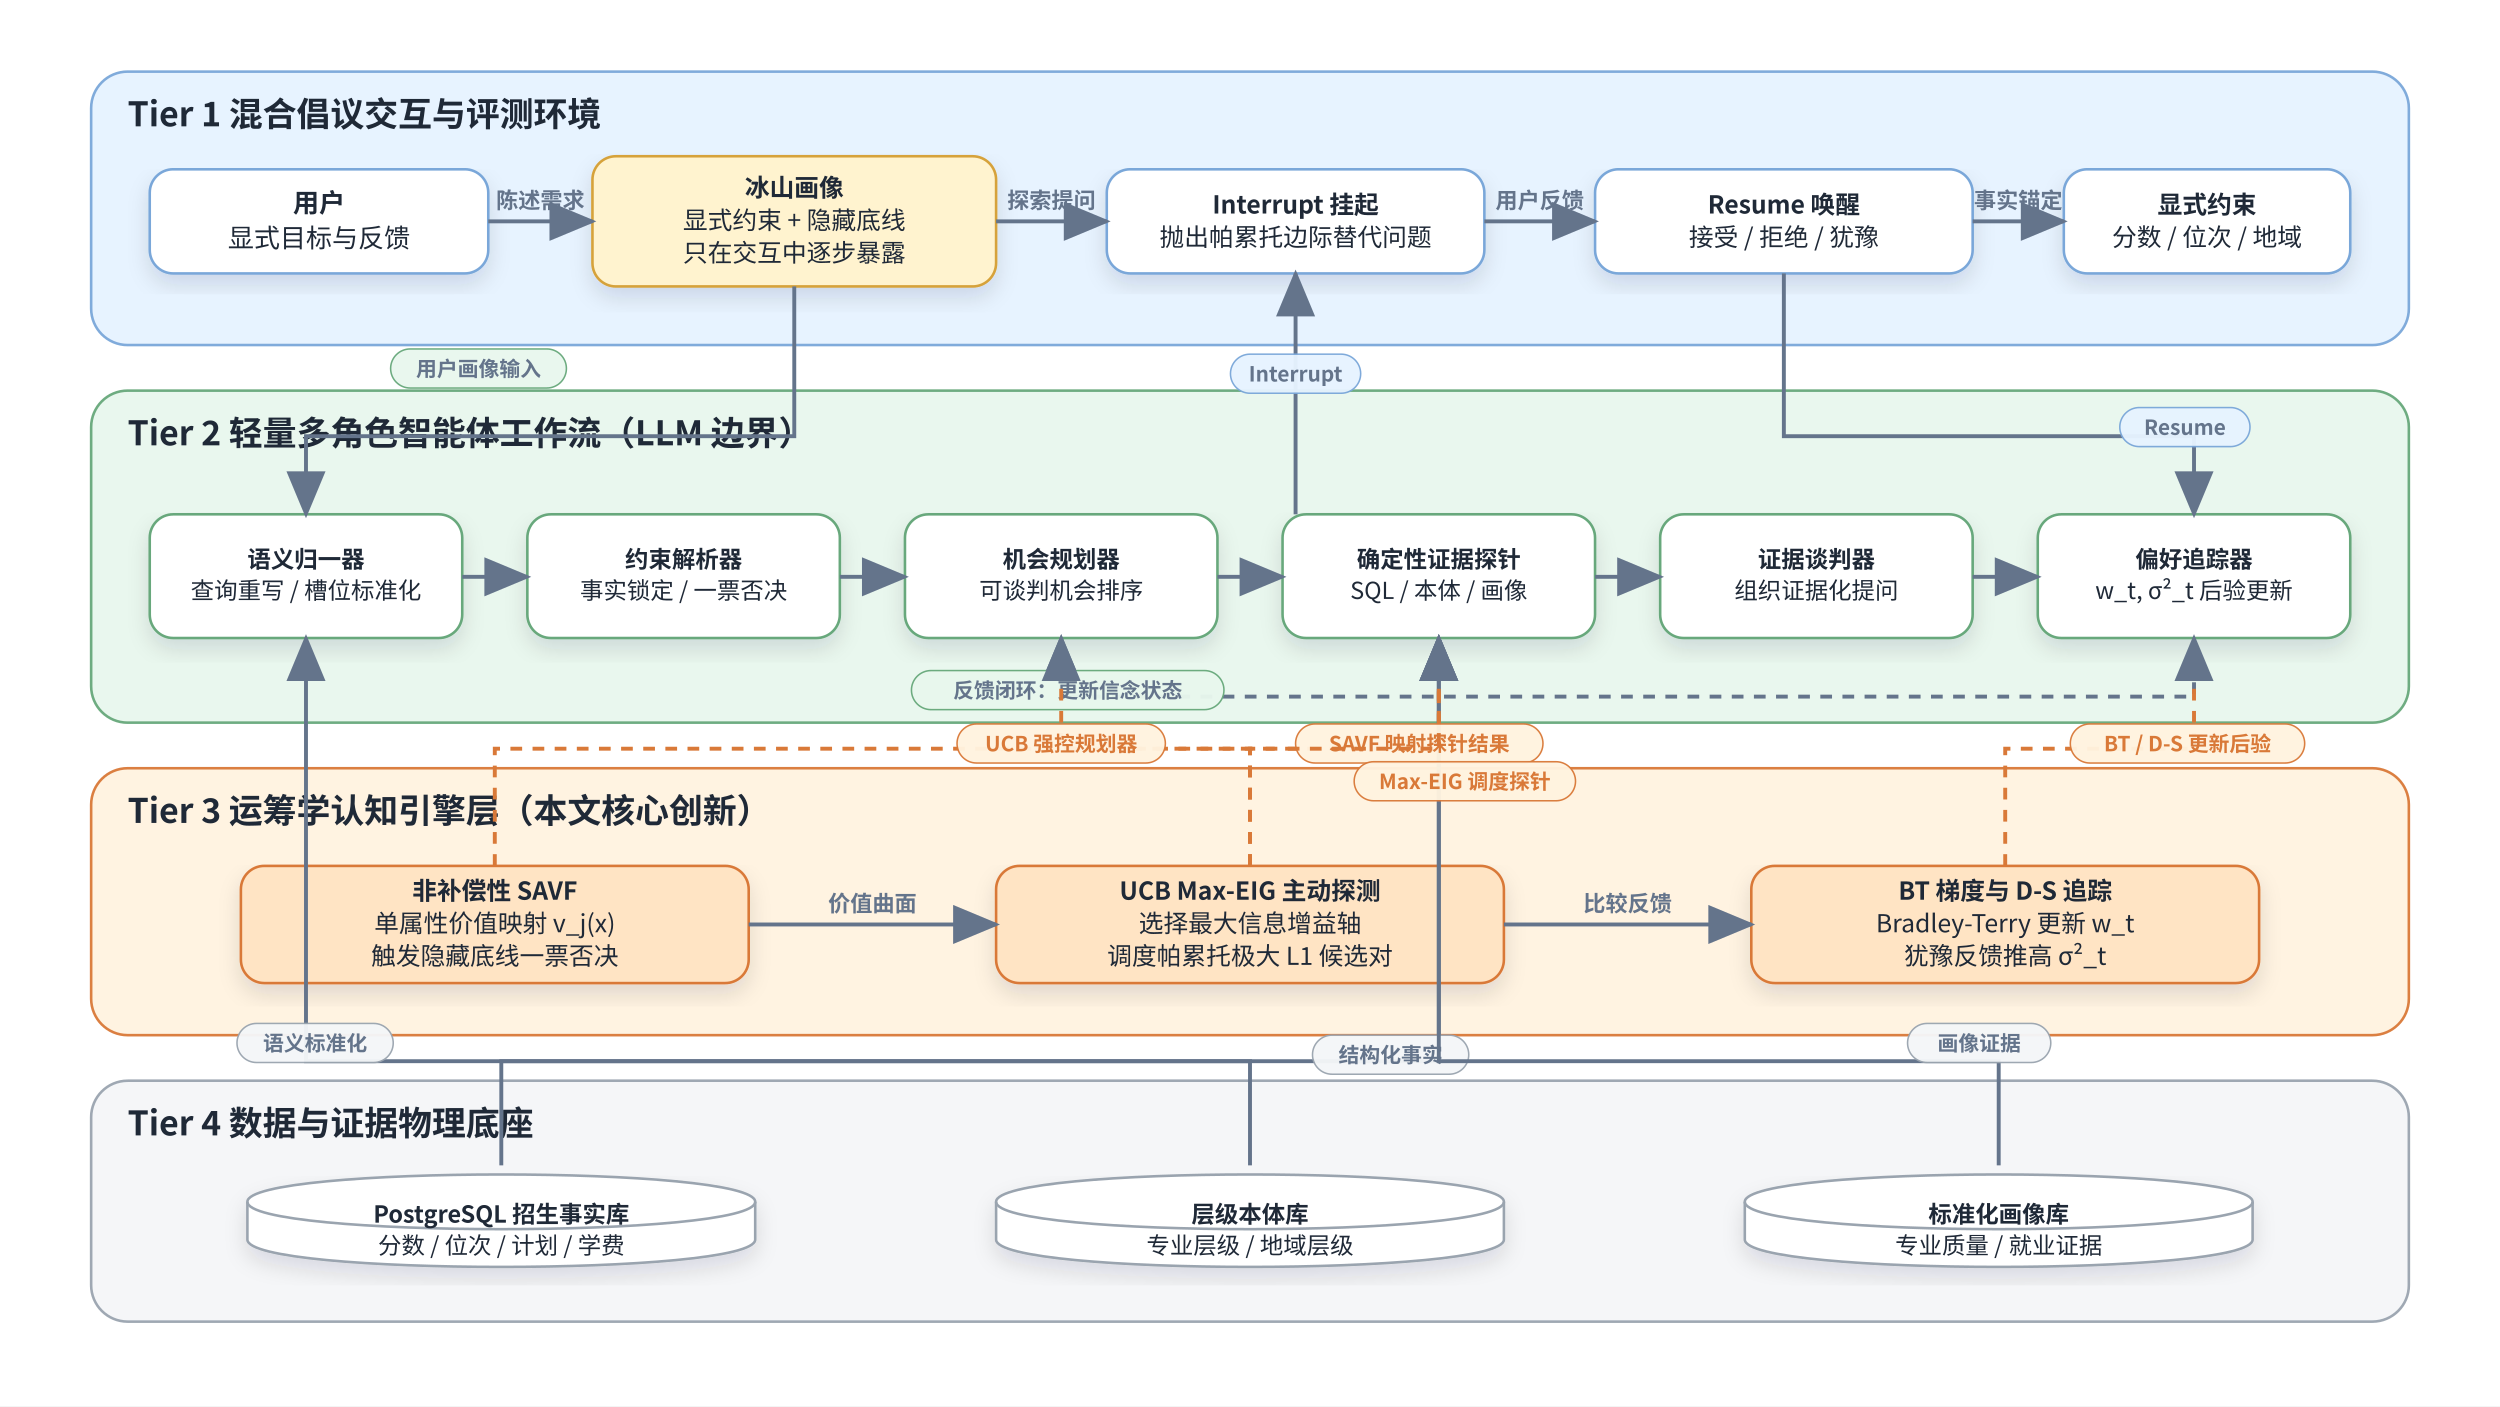
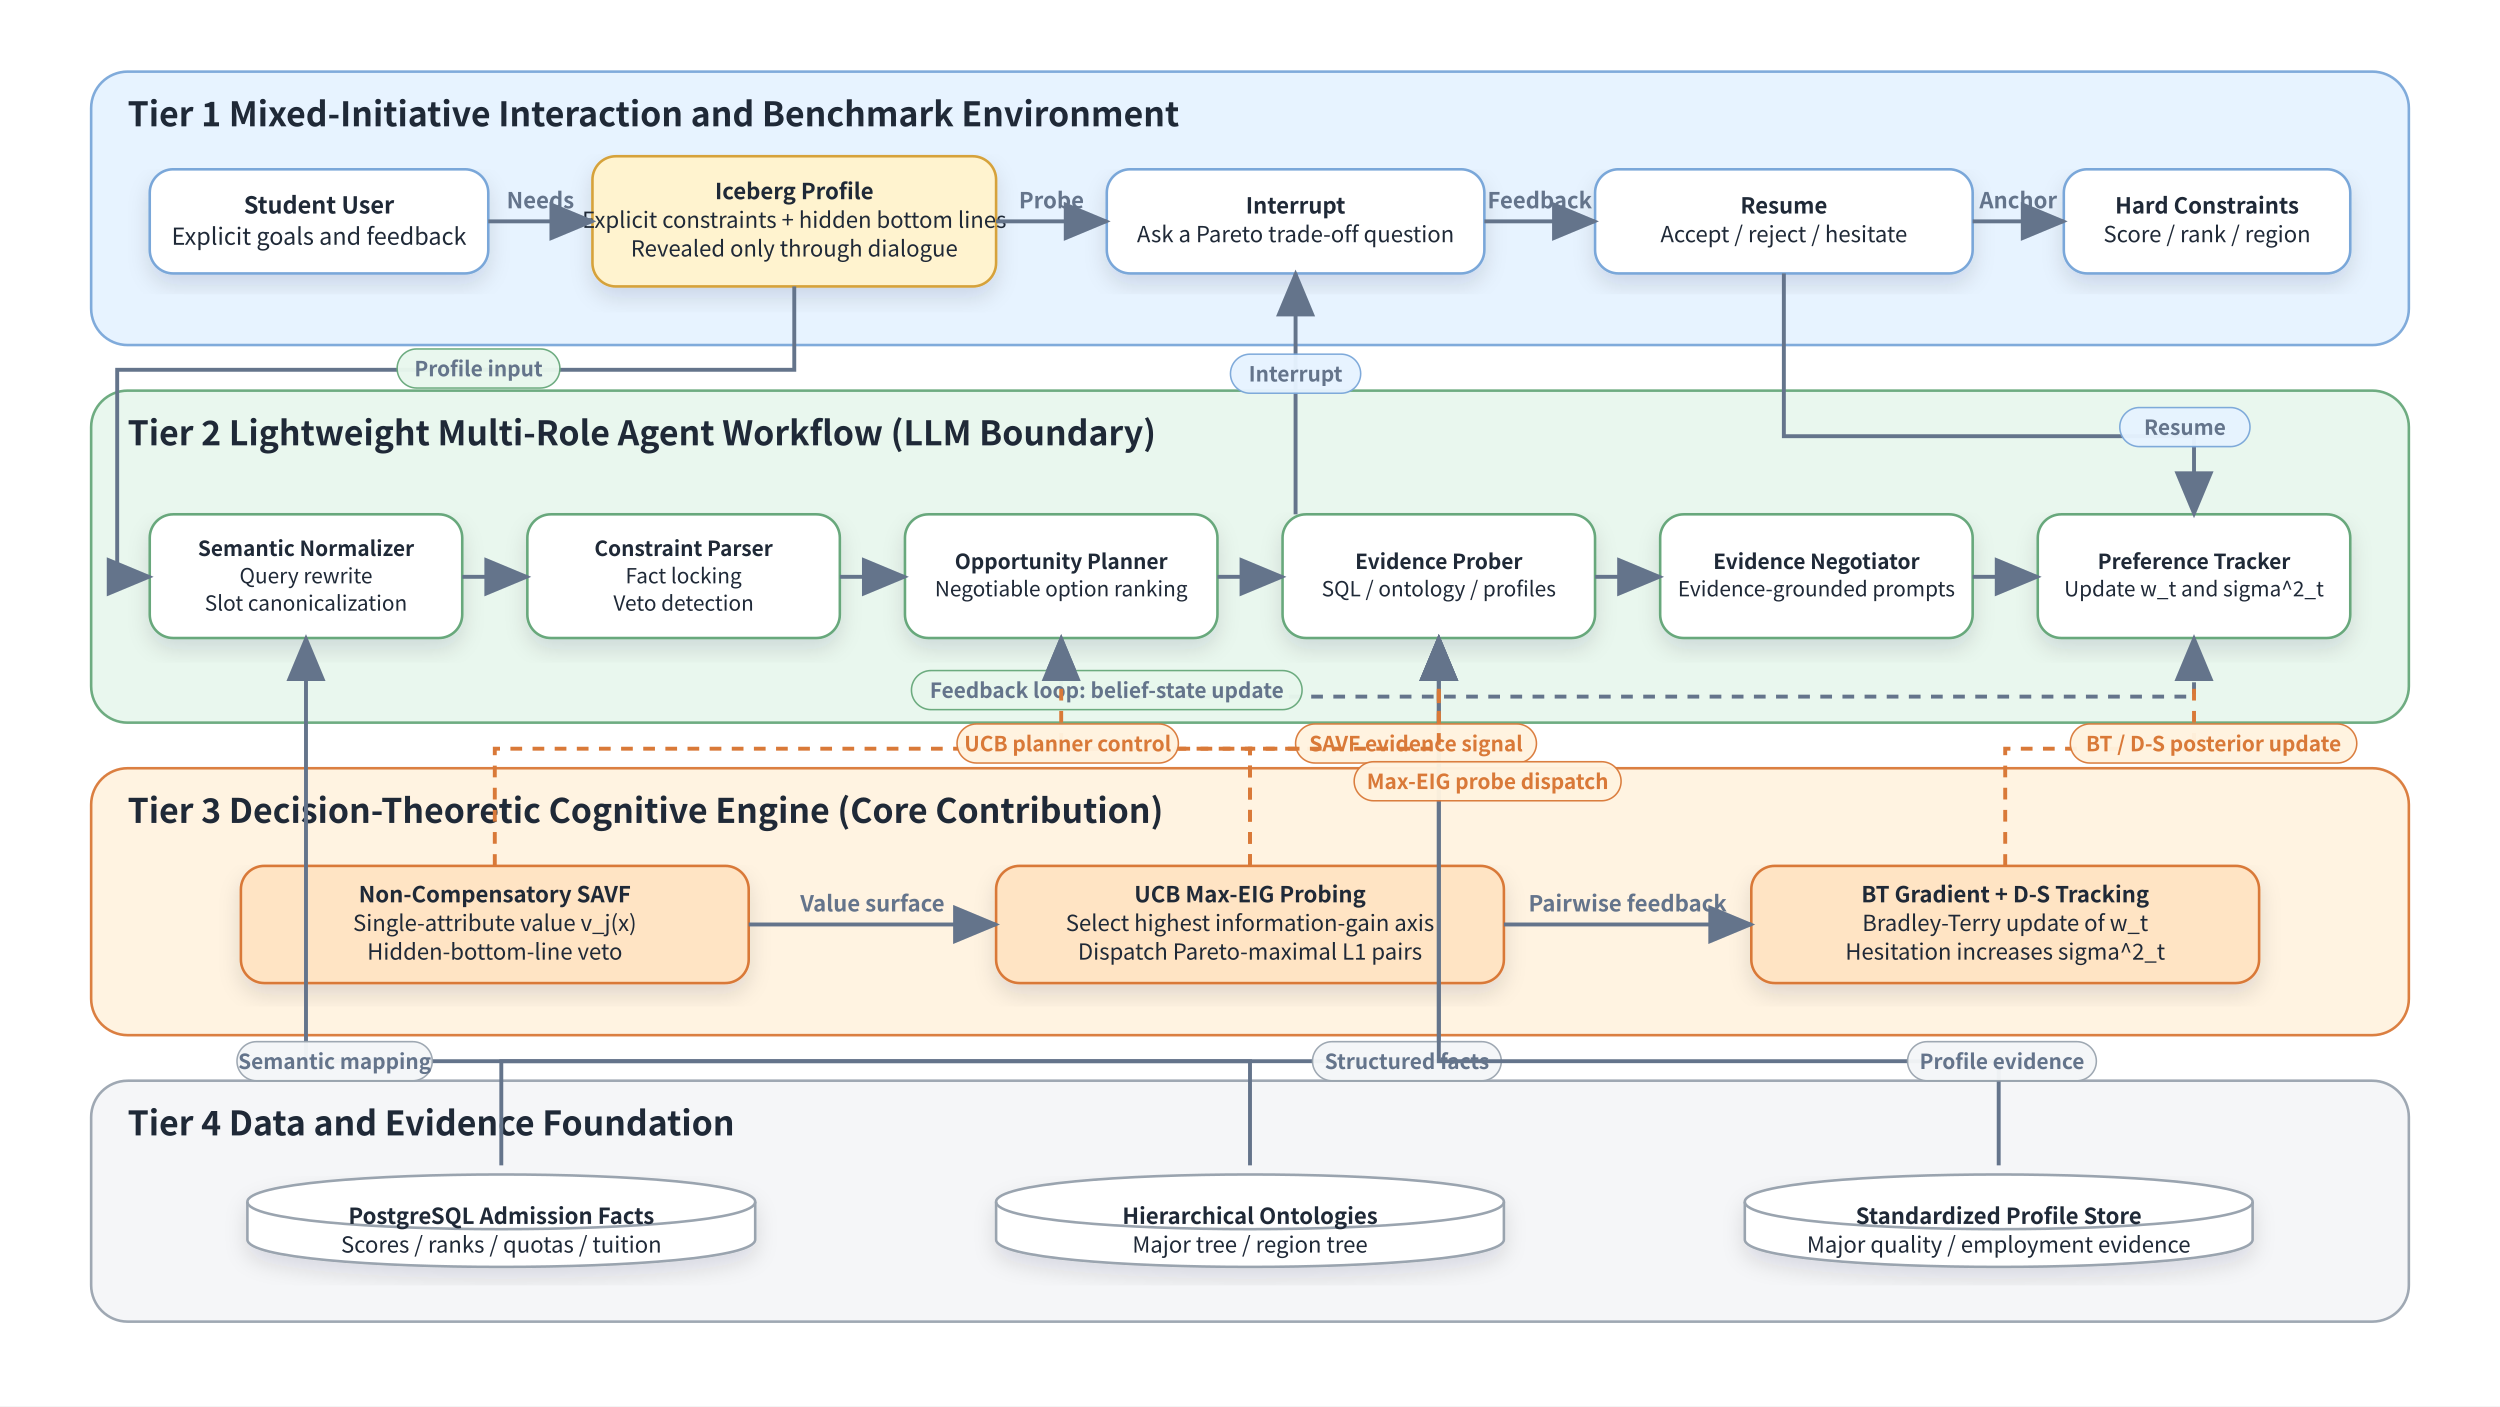
<svg xmlns="http://www.w3.org/2000/svg" width="1920" height="1080" viewBox="0 0 1920 1080">
  <rect width="100%" height="100%" fill="#ffffff" />
  <defs>
    <marker id="arrow" markerWidth="14" markerHeight="14" refX="11" refY="5" orient="auto" markerUnits="strokeWidth">
      <path d="M0,0 L12,5 L0,10 Z" fill="#64748b" />
    </marker>
    <filter id="shadow" x="-10%" y="-10%" width="120%" height="130%">
      <feDropShadow dx="0" dy="8" stdDeviation="8" flood-color="#0f172a" flood-opacity="0.12" />
    </filter>
  </defs>
  <style>
  text {
    font-family: Microsoft YaHei, Noto Sans CJK SC, SimHei, Arial, sans-serif;
    dominant-baseline: alphabetic;
  }
  .card {
    filter: url(#shadow);
  }
</style>
  <rect x="70" y="55" width="1780" height="210" rx="28" fill="#e6f2ff" stroke="#7aa7d9" stroke-width="2" opacity="0.95" />
-   <text x="98" y="97" text-anchor="start" font-size="26" font-weight="700" fill="#1f2937">Tier 1  混合倡议交互与评测环境</text>
+   <text x="98" y="97" text-anchor="start" font-size="26" font-weight="700" fill="#1f2937">Tier 1  Mixed-Initiative Interaction and Benchmark Environment</text>
  <rect class="card" x="115" y="130" width="260" height="80" rx="18" fill="#ffffff" stroke="#7aa7d9" stroke-width="2" />
-   <text x="245.0" y="163" text-anchor="middle" font-size="20" font-weight="600" fill="#1f2937">用户</text>
-   <text x="245.0" y="190" text-anchor="middle" font-size="20" font-weight="500" fill="#1f2937">显式目标与反馈</text>
+   <text x="245.0" y="164" text-anchor="middle" font-size="18" font-weight="600" fill="#1f2937">Student User</text>
+   <text x="245.0" y="188" text-anchor="middle" font-size="18" font-weight="500" fill="#1f2937">Explicit goals and feedback</text>
  <rect class="card" x="455" y="120" width="310" height="100" rx="18" fill="#fff3cf" stroke="#d6a23a" stroke-width="2" />
-   <text x="610.0" y="151" text-anchor="middle" font-size="19" font-weight="600" fill="#1f2937">冰山画像</text>
-   <text x="610.0" y="176" text-anchor="middle" font-size="19" font-weight="500" fill="#1f2937">显式约束 + 隐藏底线</text>
-   <text x="610.0" y="201" text-anchor="middle" font-size="19" font-weight="500" fill="#1f2937">只在交互中逐步暴露</text>
+   <text x="610.0" y="153" text-anchor="middle" font-size="17" font-weight="600" fill="#1f2937">Iceberg Profile</text>
+   <text x="610.0" y="175" text-anchor="middle" font-size="17" font-weight="500" fill="#1f2937">Explicit constraints + hidden bottom lines</text>
+   <text x="610.0" y="197" text-anchor="middle" font-size="17" font-weight="500" fill="#1f2937">Revealed only through dialogue</text>
  <rect class="card" x="850" y="130" width="290" height="80" rx="18" fill="#ffffff" stroke="#7aa7d9" stroke-width="2" />
-   <text x="995.0" y="164" text-anchor="middle" font-size="19" font-weight="600" fill="#1f2937">Interrupt 挂起</text>
-   <text x="995.0" y="189" text-anchor="middle" font-size="19" font-weight="500" fill="#1f2937">抛出帕累托边际替代问题</text>
+   <text x="995.0" y="164" text-anchor="middle" font-size="17" font-weight="600" fill="#1f2937">Interrupt</text>
+   <text x="995.0" y="186" text-anchor="middle" font-size="17" font-weight="500" fill="#1f2937">Ask a Pareto trade-off question</text>
  <rect class="card" x="1225" y="130" width="290" height="80" rx="18" fill="#ffffff" stroke="#7aa7d9" stroke-width="2" />
-   <text x="1370.0" y="164" text-anchor="middle" font-size="19" font-weight="600" fill="#1f2937">Resume 唤醒</text>
-   <text x="1370.0" y="189" text-anchor="middle" font-size="19" font-weight="500" fill="#1f2937">接受 / 拒绝 / 犹豫</text>
+   <text x="1370.0" y="164" text-anchor="middle" font-size="17" font-weight="600" fill="#1f2937">Resume</text>
+   <text x="1370.0" y="186" text-anchor="middle" font-size="17" font-weight="500" fill="#1f2937">Accept / reject / hesitate</text>
  <rect class="card" x="1585" y="130" width="220" height="80" rx="18" fill="#ffffff" stroke="#7aa7d9" stroke-width="2" />
-   <text x="1695.0" y="164" text-anchor="middle" font-size="19" font-weight="600" fill="#1f2937">显式约束</text>
-   <text x="1695.0" y="189" text-anchor="middle" font-size="19" font-weight="500" fill="#1f2937">分数 / 位次 / 地域</text>
+   <text x="1695.0" y="164" text-anchor="middle" font-size="17" font-weight="600" fill="#1f2937">Hard Constraints</text>
+   <text x="1695.0" y="186" text-anchor="middle" font-size="17" font-weight="500" fill="#1f2937">Score / rank / region</text>
  <rect x="70" y="300" width="1780" height="255" rx="28" fill="#e8f7ed" stroke="#67a87b" stroke-width="2" opacity="0.95" />
-   <text x="98" y="342" text-anchor="start" font-size="26" font-weight="700" fill="#1f2937">Tier 2  轻量多角色智能体工作流（LLM 边界）</text>
+   <text x="98" y="342" text-anchor="start" font-size="26" font-weight="700" fill="#1f2937">Tier 2  Lightweight Multi-Role Agent Workflow (LLM Boundary)</text>
  <rect class="card" x="115" y="395" width="240" height="95" rx="18" fill="#ffffff" stroke="#67a87b" stroke-width="2" />
-   <text x="235.0" y="436" text-anchor="middle" font-size="18" font-weight="600" fill="#1f2937">语义归一器</text>
-   <text x="235.0" y="460" text-anchor="middle" font-size="18" font-weight="500" fill="#1f2937">查询重写 / 槽位标准化</text>
+   <text x="235.0" y="427" text-anchor="middle" font-size="16" font-weight="600" fill="#1f2937">Semantic Normalizer</text>
+   <text x="235.0" y="448" text-anchor="middle" font-size="16" font-weight="500" fill="#1f2937">Query rewrite</text>
+   <text x="235.0" y="469" text-anchor="middle" font-size="16" font-weight="500" fill="#1f2937">Slot canonicalization</text>
  <rect class="card" x="405" y="395" width="240" height="95" rx="18" fill="#ffffff" stroke="#67a87b" stroke-width="2" />
-   <text x="525.0" y="436" text-anchor="middle" font-size="18" font-weight="600" fill="#1f2937">约束解析器</text>
-   <text x="525.0" y="460" text-anchor="middle" font-size="18" font-weight="500" fill="#1f2937">事实锁定 / 一票否决</text>
+   <text x="525.0" y="427" text-anchor="middle" font-size="16" font-weight="600" fill="#1f2937">Constraint Parser</text>
+   <text x="525.0" y="448" text-anchor="middle" font-size="16" font-weight="500" fill="#1f2937">Fact locking</text>
+   <text x="525.0" y="469" text-anchor="middle" font-size="16" font-weight="500" fill="#1f2937">Veto detection</text>
  <rect class="card" x="695" y="395" width="240" height="95" rx="18" fill="#ffffff" stroke="#67a87b" stroke-width="2" />
-   <text x="815.0" y="436" text-anchor="middle" font-size="18" font-weight="600" fill="#1f2937">机会规划器</text>
-   <text x="815.0" y="460" text-anchor="middle" font-size="18" font-weight="500" fill="#1f2937">可谈判机会排序</text>
+   <text x="815.0" y="437" text-anchor="middle" font-size="16" font-weight="600" fill="#1f2937">Opportunity Planner</text>
+   <text x="815.0" y="458" text-anchor="middle" font-size="16" font-weight="500" fill="#1f2937">Negotiable option ranking</text>
  <rect class="card" x="985" y="395" width="240" height="95" rx="18" fill="#ffffff" stroke="#67a87b" stroke-width="2" />
-   <text x="1105.0" y="436" text-anchor="middle" font-size="18" font-weight="600" fill="#1f2937">确定性证据探针</text>
-   <text x="1105.0" y="460" text-anchor="middle" font-size="18" font-weight="500" fill="#1f2937">SQL / 本体 / 画像</text>
+   <text x="1105.0" y="437" text-anchor="middle" font-size="16" font-weight="600" fill="#1f2937">Evidence Prober</text>
+   <text x="1105.0" y="458" text-anchor="middle" font-size="16" font-weight="500" fill="#1f2937">SQL / ontology / profiles</text>
  <rect class="card" x="1275" y="395" width="240" height="95" rx="18" fill="#ffffff" stroke="#67a87b" stroke-width="2" />
-   <text x="1395.0" y="436" text-anchor="middle" font-size="18" font-weight="600" fill="#1f2937">证据谈判器</text>
-   <text x="1395.0" y="460" text-anchor="middle" font-size="18" font-weight="500" fill="#1f2937">组织证据化提问</text>
+   <text x="1395.0" y="437" text-anchor="middle" font-size="16" font-weight="600" fill="#1f2937">Evidence Negotiator</text>
+   <text x="1395.0" y="458" text-anchor="middle" font-size="16" font-weight="500" fill="#1f2937">Evidence-grounded prompts</text>
  <rect class="card" x="1565" y="395" width="240" height="95" rx="18" fill="#ffffff" stroke="#67a87b" stroke-width="2" />
-   <text x="1685.0" y="436" text-anchor="middle" font-size="18" font-weight="600" fill="#1f2937">偏好追踪器</text>
-   <text x="1685.0" y="460" text-anchor="middle" font-size="18" font-weight="500" fill="#1f2937">w_t, σ²_t 后验更新</text>
+   <text x="1685.0" y="437" text-anchor="middle" font-size="16" font-weight="600" fill="#1f2937">Preference Tracker</text>
+   <text x="1685.0" y="458" text-anchor="middle" font-size="16" font-weight="500" fill="#1f2937">Update w_t and sigma^2_t</text>
  <rect x="70" y="590" width="1780" height="205" rx="28" fill="#fff2df" stroke="#d97938" stroke-width="2" opacity="0.95" />
-   <text x="98" y="632" text-anchor="start" font-size="26" font-weight="700" fill="#1f2937">Tier 3  运筹学认知引擎层（本文核心创新）</text>
+   <text x="98" y="632" text-anchor="start" font-size="26" font-weight="700" fill="#1f2937">Tier 3  Decision-Theoretic Cognitive Engine (Core Contribution)</text>
  <rect class="card" x="185" y="665" width="390" height="90" rx="18" fill="#ffe4c4" stroke="#d97938" stroke-width="2" />
-   <text x="380.0" y="691" text-anchor="middle" font-size="19" font-weight="600" fill="#1f2937">非补偿性 SAVF</text>
-   <text x="380.0" y="716" text-anchor="middle" font-size="19" font-weight="500" fill="#1f2937">单属性价值映射 v_j(x)</text>
-   <text x="380.0" y="741" text-anchor="middle" font-size="19" font-weight="500" fill="#1f2937">触发隐藏底线一票否决</text>
+   <text x="380.0" y="693" text-anchor="middle" font-size="17" font-weight="600" fill="#1f2937">Non-Compensatory SAVF</text>
+   <text x="380.0" y="715" text-anchor="middle" font-size="17" font-weight="500" fill="#1f2937">Single-attribute value v_j(x)</text>
+   <text x="380.0" y="737" text-anchor="middle" font-size="17" font-weight="500" fill="#1f2937">Hidden-bottom-line veto</text>
  <rect class="card" x="765" y="665" width="390" height="90" rx="18" fill="#ffe4c4" stroke="#d97938" stroke-width="2" />
-   <text x="960.0" y="691" text-anchor="middle" font-size="19" font-weight="600" fill="#1f2937">UCB Max-EIG 主动探测</text>
-   <text x="960.0" y="716" text-anchor="middle" font-size="19" font-weight="500" fill="#1f2937">选择最大信息增益轴</text>
-   <text x="960.0" y="741" text-anchor="middle" font-size="19" font-weight="500" fill="#1f2937">调度帕累托极大 L1 候选对</text>
+   <text x="960.0" y="693" text-anchor="middle" font-size="17" font-weight="600" fill="#1f2937">UCB Max-EIG Probing</text>
+   <text x="960.0" y="715" text-anchor="middle" font-size="17" font-weight="500" fill="#1f2937">Select highest information-gain axis</text>
+   <text x="960.0" y="737" text-anchor="middle" font-size="17" font-weight="500" fill="#1f2937">Dispatch Pareto-maximal L1 pairs</text>
  <rect class="card" x="1345" y="665" width="390" height="90" rx="18" fill="#ffe4c4" stroke="#d97938" stroke-width="2" />
-   <text x="1540.0" y="691" text-anchor="middle" font-size="19" font-weight="600" fill="#1f2937">BT 梯度与 D-S 追踪</text>
-   <text x="1540.0" y="716" text-anchor="middle" font-size="19" font-weight="500" fill="#1f2937">Bradley-Terry 更新 w_t</text>
-   <text x="1540.0" y="741" text-anchor="middle" font-size="19" font-weight="500" fill="#1f2937">犹豫反馈推高 σ²_t</text>
+   <text x="1540.0" y="693" text-anchor="middle" font-size="17" font-weight="600" fill="#1f2937">BT Gradient + D-S Tracking</text>
+   <text x="1540.0" y="715" text-anchor="middle" font-size="17" font-weight="500" fill="#1f2937">Bradley-Terry update of w_t</text>
+   <text x="1540.0" y="737" text-anchor="middle" font-size="17" font-weight="500" fill="#1f2937">Hesitation increases sigma^2_t</text>
  <rect x="70" y="830" width="1780" height="185" rx="28" fill="#f4f6f8" stroke="#9aa4af" stroke-width="2" opacity="0.95" />
-   <text x="98" y="872" text-anchor="start" font-size="26" font-weight="700" fill="#1f2937">Tier 4  数据与证据物理底座</text>
+   <text x="98" y="872" text-anchor="start" font-size="26" font-weight="700" fill="#1f2937">Tier 4  Data and Evidence Foundation</text>
  <path class="card" d="M190,923 C190,895 580,895 580,923 L580,952 C580,980 190,980 190,952 Z" fill="#ffffff" stroke="#9aa4af" stroke-width="2" />
  <path d="M190,923 C190,951 580,951 580,923" fill="none" stroke="#9aa4af" stroke-width="2" />
-   <text x="385.0" y="939" text-anchor="middle" font-size="18" font-weight="600" fill="#1f2937">PostgreSQL 招生事实库</text>
-   <text x="385.0" y="963" text-anchor="middle" font-size="18" font-weight="500" fill="#1f2937">分数 / 位次 / 计划 / 学费</text>
+   <text x="385.0" y="940" text-anchor="middle" font-size="17" font-weight="600" fill="#1f2937">PostgreSQL Admission Facts</text>
+   <text x="385.0" y="962" text-anchor="middle" font-size="17" font-weight="500" fill="#1f2937">Scores / ranks / quotas / tuition</text>
  <path class="card" d="M765,923 C765,895 1155,895 1155,923 L1155,952 C1155,980 765,980 765,952 Z" fill="#ffffff" stroke="#9aa4af" stroke-width="2" />
  <path d="M765,923 C765,951 1155,951 1155,923" fill="none" stroke="#9aa4af" stroke-width="2" />
-   <text x="960.0" y="939" text-anchor="middle" font-size="18" font-weight="600" fill="#1f2937">层级本体库</text>
-   <text x="960.0" y="963" text-anchor="middle" font-size="18" font-weight="500" fill="#1f2937">专业层级 / 地域层级</text>
+   <text x="960.0" y="940" text-anchor="middle" font-size="17" font-weight="600" fill="#1f2937">Hierarchical Ontologies</text>
+   <text x="960.0" y="962" text-anchor="middle" font-size="17" font-weight="500" fill="#1f2937">Major tree / region tree</text>
  <path class="card" d="M1340,923 C1340,895 1730,895 1730,923 L1730,952 C1730,980 1340,980 1340,952 Z" fill="#ffffff" stroke="#9aa4af" stroke-width="2" />
  <path d="M1340,923 C1340,951 1730,951 1730,923" fill="none" stroke="#9aa4af" stroke-width="2" />
-   <text x="1535.0" y="939" text-anchor="middle" font-size="18" font-weight="600" fill="#1f2937">标准化画像库</text>
-   <text x="1535.0" y="963" text-anchor="middle" font-size="18" font-weight="500" fill="#1f2937">专业质量 / 就业证据</text>
+   <text x="1535.0" y="940" text-anchor="middle" font-size="17" font-weight="600" fill="#1f2937">Standardized Profile Store</text>
+   <text x="1535.0" y="962" text-anchor="middle" font-size="17" font-weight="500" fill="#1f2937">Major quality / employment evidence</text>
  <path d="M375,170 L455,170" fill="none" stroke="#64748b" stroke-width="3" marker-end="url(#arrow)" />
-   <text x="415.0" y="160.0" text-anchor="middle" font-size="17" font-weight="600" fill="#64748b">陈述需求</text>
+   <text x="415.0" y="160.0" text-anchor="middle" font-size="17" font-weight="600" fill="#64748b">Needs</text>
  <path d="M765,170 L850,170" fill="none" stroke="#64748b" stroke-width="3" marker-end="url(#arrow)" />
-   <text x="807.5" y="160.0" text-anchor="middle" font-size="17" font-weight="600" fill="#64748b">探索提问</text>
+   <text x="807.5" y="160.0" text-anchor="middle" font-size="17" font-weight="600" fill="#64748b">Probe</text>
  <path d="M1140,170 L1225,170" fill="none" stroke="#64748b" stroke-width="3" marker-end="url(#arrow)" />
-   <text x="1182.5" y="160.0" text-anchor="middle" font-size="17" font-weight="600" fill="#64748b">用户反馈</text>
+   <text x="1182.5" y="160.0" text-anchor="middle" font-size="17" font-weight="600" fill="#64748b">Feedback</text>
  <path d="M1515,170 L1585,170" fill="none" stroke="#64748b" stroke-width="3" marker-end="url(#arrow)" />
-   <text x="1550.0" y="160.0" text-anchor="middle" font-size="17" font-weight="600" fill="#64748b">事实锚定</text>
+   <text x="1550.0" y="160.0" text-anchor="middle" font-size="17" font-weight="600" fill="#64748b">Anchor</text>
  <path d="M355,443 L405,443" fill="none" stroke="#64748b" stroke-width="3" marker-end="url(#arrow)" />
  <path d="M645,443 L695,443" fill="none" stroke="#64748b" stroke-width="3" marker-end="url(#arrow)" />
  <path d="M935,443 L985,443" fill="none" stroke="#64748b" stroke-width="3" marker-end="url(#arrow)" />
  <path d="M1225,443 L1275,443" fill="none" stroke="#64748b" stroke-width="3" marker-end="url(#arrow)" />
  <path d="M1515,443 L1565,443" fill="none" stroke="#64748b" stroke-width="3" marker-end="url(#arrow)" />
  <polyline points="1685,490 1685,535 815,535 815,490" fill="none" stroke="#64748b" stroke-width="3" marker-end="url(#arrow)" stroke-dasharray="9 8" />
-   <rect x="700" y="515" width="240" height="30" rx="15" fill="#e8f7ed" stroke="#67a87b" stroke-width="1.2" opacity="0.96" />
-   <text x="820.0" y="536" text-anchor="middle" font-size="16" font-weight="700" fill="#64748b">反馈闭环：更新信念状态</text>
-   <polyline points="610,220 610,335 235,335 235,395" fill="none" stroke="#64748b" stroke-width="3" marker-end="url(#arrow)" />
-   <rect x="300" y="268" width="135" height="30" rx="15" fill="#e8f7ed" stroke="#67a87b" stroke-width="1.2" opacity="0.96" />
-   <text x="367.5" y="289" text-anchor="middle" font-size="16" font-weight="700" fill="#64748b">用户画像输入</text>
+   <rect x="700" y="515" width="300" height="30" rx="15" fill="#e8f7ed" stroke="#67a87b" stroke-width="1.2" opacity="0.96" />
+   <text x="850.0" y="536" text-anchor="middle" font-size="16" font-weight="700" fill="#64748b">Feedback loop: belief-state update</text>
+   <polyline points="610,220 610,284 90,284 90,443 115,443" fill="none" stroke="#64748b" stroke-width="3" marker-end="url(#arrow)" />
+   <rect x="305" y="268" width="125" height="30" rx="15" fill="#e8f7ed" stroke="#67a87b" stroke-width="1.2" opacity="0.96" />
+   <text x="367.5" y="289" text-anchor="middle" font-size="16" font-weight="700" fill="#64748b">Profile input</text>
  <polyline points="995,395 995,270 995,210" fill="none" stroke="#64748b" stroke-width="3" marker-end="url(#arrow)" />
  <rect x="945" y="272" width="100" height="30" rx="15" fill="#e6f2ff" stroke="#7aa7d9" stroke-width="1.2" opacity="0.96" />
  <text x="995.0" y="293" text-anchor="middle" font-size="16" font-weight="700" fill="#64748b">Interrupt</text>
  <polyline points="1370,210 1370,335 1685,335 1685,395" fill="none" stroke="#64748b" stroke-width="3" marker-end="url(#arrow)" />
  <rect x="1628" y="313" width="100" height="30" rx="15" fill="#e6f2ff" stroke="#7aa7d9" stroke-width="1.2" opacity="0.96" />
  <text x="1678.0" y="334" text-anchor="middle" font-size="16" font-weight="700" fill="#64748b">Resume</text>
  <polyline points="385,895 385,815 1105,815 1105,490" fill="none" stroke="#64748b" stroke-width="3" marker-end="url(#arrow)" />
-   <rect x="1008" y="795" width="120" height="30" rx="15" fill="#f4f6f8" stroke="#9aa4af" stroke-width="1.2" opacity="0.96" />
-   <text x="1068.0" y="816" text-anchor="middle" font-size="16" font-weight="700" fill="#64748b">结构化事实</text>
+   <rect x="1008" y="800" width="145" height="30" rx="15" fill="#f4f6f8" stroke="#9aa4af" stroke-width="1.2" opacity="0.96" />
+   <text x="1080.5" y="821" text-anchor="middle" font-size="16" font-weight="700" fill="#64748b">Structured facts</text>
  <polyline points="960,895 960,815 235,815 235,490" fill="none" stroke="#64748b" stroke-width="3" marker-end="url(#arrow)" />
-   <rect x="182" y="786" width="120" height="30" rx="15" fill="#f4f6f8" stroke="#9aa4af" stroke-width="1.2" opacity="0.96" />
-   <text x="242.0" y="807" text-anchor="middle" font-size="16" font-weight="700" fill="#64748b">语义标准化</text>
+   <rect x="182" y="800" width="150" height="30" rx="15" fill="#f4f6f8" stroke="#9aa4af" stroke-width="1.2" opacity="0.96" />
+   <text x="257.0" y="821" text-anchor="middle" font-size="16" font-weight="700" fill="#64748b">Semantic mapping</text>
  <polyline points="1535,895 1535,815 1105,815 1105,490" fill="none" stroke="#64748b" stroke-width="3" marker-end="url(#arrow)" />
-   <rect x="1465" y="786" width="110" height="30" rx="15" fill="#f4f6f8" stroke="#9aa4af" stroke-width="1.2" opacity="0.96" />
-   <text x="1520.0" y="807" text-anchor="middle" font-size="16" font-weight="700" fill="#64748b">画像证据</text>
+   <rect x="1465" y="800" width="145" height="30" rx="15" fill="#f4f6f8" stroke="#9aa4af" stroke-width="1.2" opacity="0.96" />
+   <text x="1537.5" y="821" text-anchor="middle" font-size="16" font-weight="700" fill="#64748b">Profile evidence</text>
  <polyline points="380,665 380,575 1105,575 1105,490" fill="none" stroke="#d97938" stroke-width="3" marker-end="url(#arrow)" stroke-dasharray="9 8" />
-   <rect x="995" y="556" width="190" height="30" rx="15" fill="#fff2df" stroke="#d97938" stroke-width="1.2" opacity="0.96" />
-   <text x="1090.0" y="577" text-anchor="middle" font-size="16" font-weight="700" fill="#d97938">SAVF 映射探针结果</text>
+   <rect x="995" y="556" width="185" height="30" rx="15" fill="#fff2df" stroke="#d97938" stroke-width="1.2" opacity="0.96" />
+   <text x="1087.5" y="577" text-anchor="middle" font-size="16" font-weight="700" fill="#d97938">SAVF evidence signal</text>
  <polyline points="960,665 960,575 815,575 815,490" fill="none" stroke="#d97938" stroke-width="3" marker-end="url(#arrow)" stroke-dasharray="9 8" />
-   <rect x="735" y="556" width="160" height="30" rx="15" fill="#fff2df" stroke="#d97938" stroke-width="1.2" opacity="0.96" />
-   <text x="815.0" y="577" text-anchor="middle" font-size="16" font-weight="700" fill="#d97938">UCB 强控规划器</text>
+   <rect x="735" y="556" width="170" height="30" rx="15" fill="#fff2df" stroke="#d97938" stroke-width="1.2" opacity="0.96" />
+   <text x="820.0" y="577" text-anchor="middle" font-size="16" font-weight="700" fill="#d97938">UCB planner control</text>
  <polyline points="960,665 960,575 1105,575 1105,490" fill="none" stroke="#d97938" stroke-width="3" marker-end="url(#arrow)" stroke-dasharray="9 8" />
-   <rect x="1040" y="585" width="170" height="30" rx="15" fill="#fff2df" stroke="#d97938" stroke-width="1.2" opacity="0.96" />
-   <text x="1125.0" y="606" text-anchor="middle" font-size="16" font-weight="700" fill="#d97938">Max-EIG 调度探针</text>
+   <rect x="1040" y="585" width="205" height="30" rx="15" fill="#fff2df" stroke="#d97938" stroke-width="1.2" opacity="0.96" />
+   <text x="1142.5" y="606" text-anchor="middle" font-size="16" font-weight="700" fill="#d97938">Max-EIG probe dispatch</text>
  <polyline points="1540,665 1540,575 1685,575 1685,490" fill="none" stroke="#d97938" stroke-width="3" marker-end="url(#arrow)" stroke-dasharray="9 8" />
-   <rect x="1590" y="556" width="180" height="30" rx="15" fill="#fff2df" stroke="#d97938" stroke-width="1.2" opacity="0.96" />
-   <text x="1680.0" y="577" text-anchor="middle" font-size="16" font-weight="700" fill="#d97938">BT / D-S 更新后验</text>
+   <rect x="1590" y="556" width="220" height="30" rx="15" fill="#fff2df" stroke="#d97938" stroke-width="1.2" opacity="0.96" />
+   <text x="1700.0" y="577" text-anchor="middle" font-size="16" font-weight="700" fill="#d97938">BT / D-S posterior update</text>
  <path d="M575,710 L765,710" fill="none" stroke="#64748b" stroke-width="3" marker-end="url(#arrow)" />
-   <text x="670.0" y="700.0" text-anchor="middle" font-size="17" font-weight="600" fill="#64748b">价值曲面</text>
+   <text x="670.0" y="700.0" text-anchor="middle" font-size="17" font-weight="600" fill="#64748b">Value surface</text>
  <path d="M1155,710 L1345,710" fill="none" stroke="#64748b" stroke-width="3" marker-end="url(#arrow)" />
-   <text x="1250.0" y="700.0" text-anchor="middle" font-size="17" font-weight="600" fill="#64748b">比较反馈</text>
+   <text x="1250.0" y="700.0" text-anchor="middle" font-size="17" font-weight="600" fill="#64748b">Pairwise feedback</text>
</svg>
